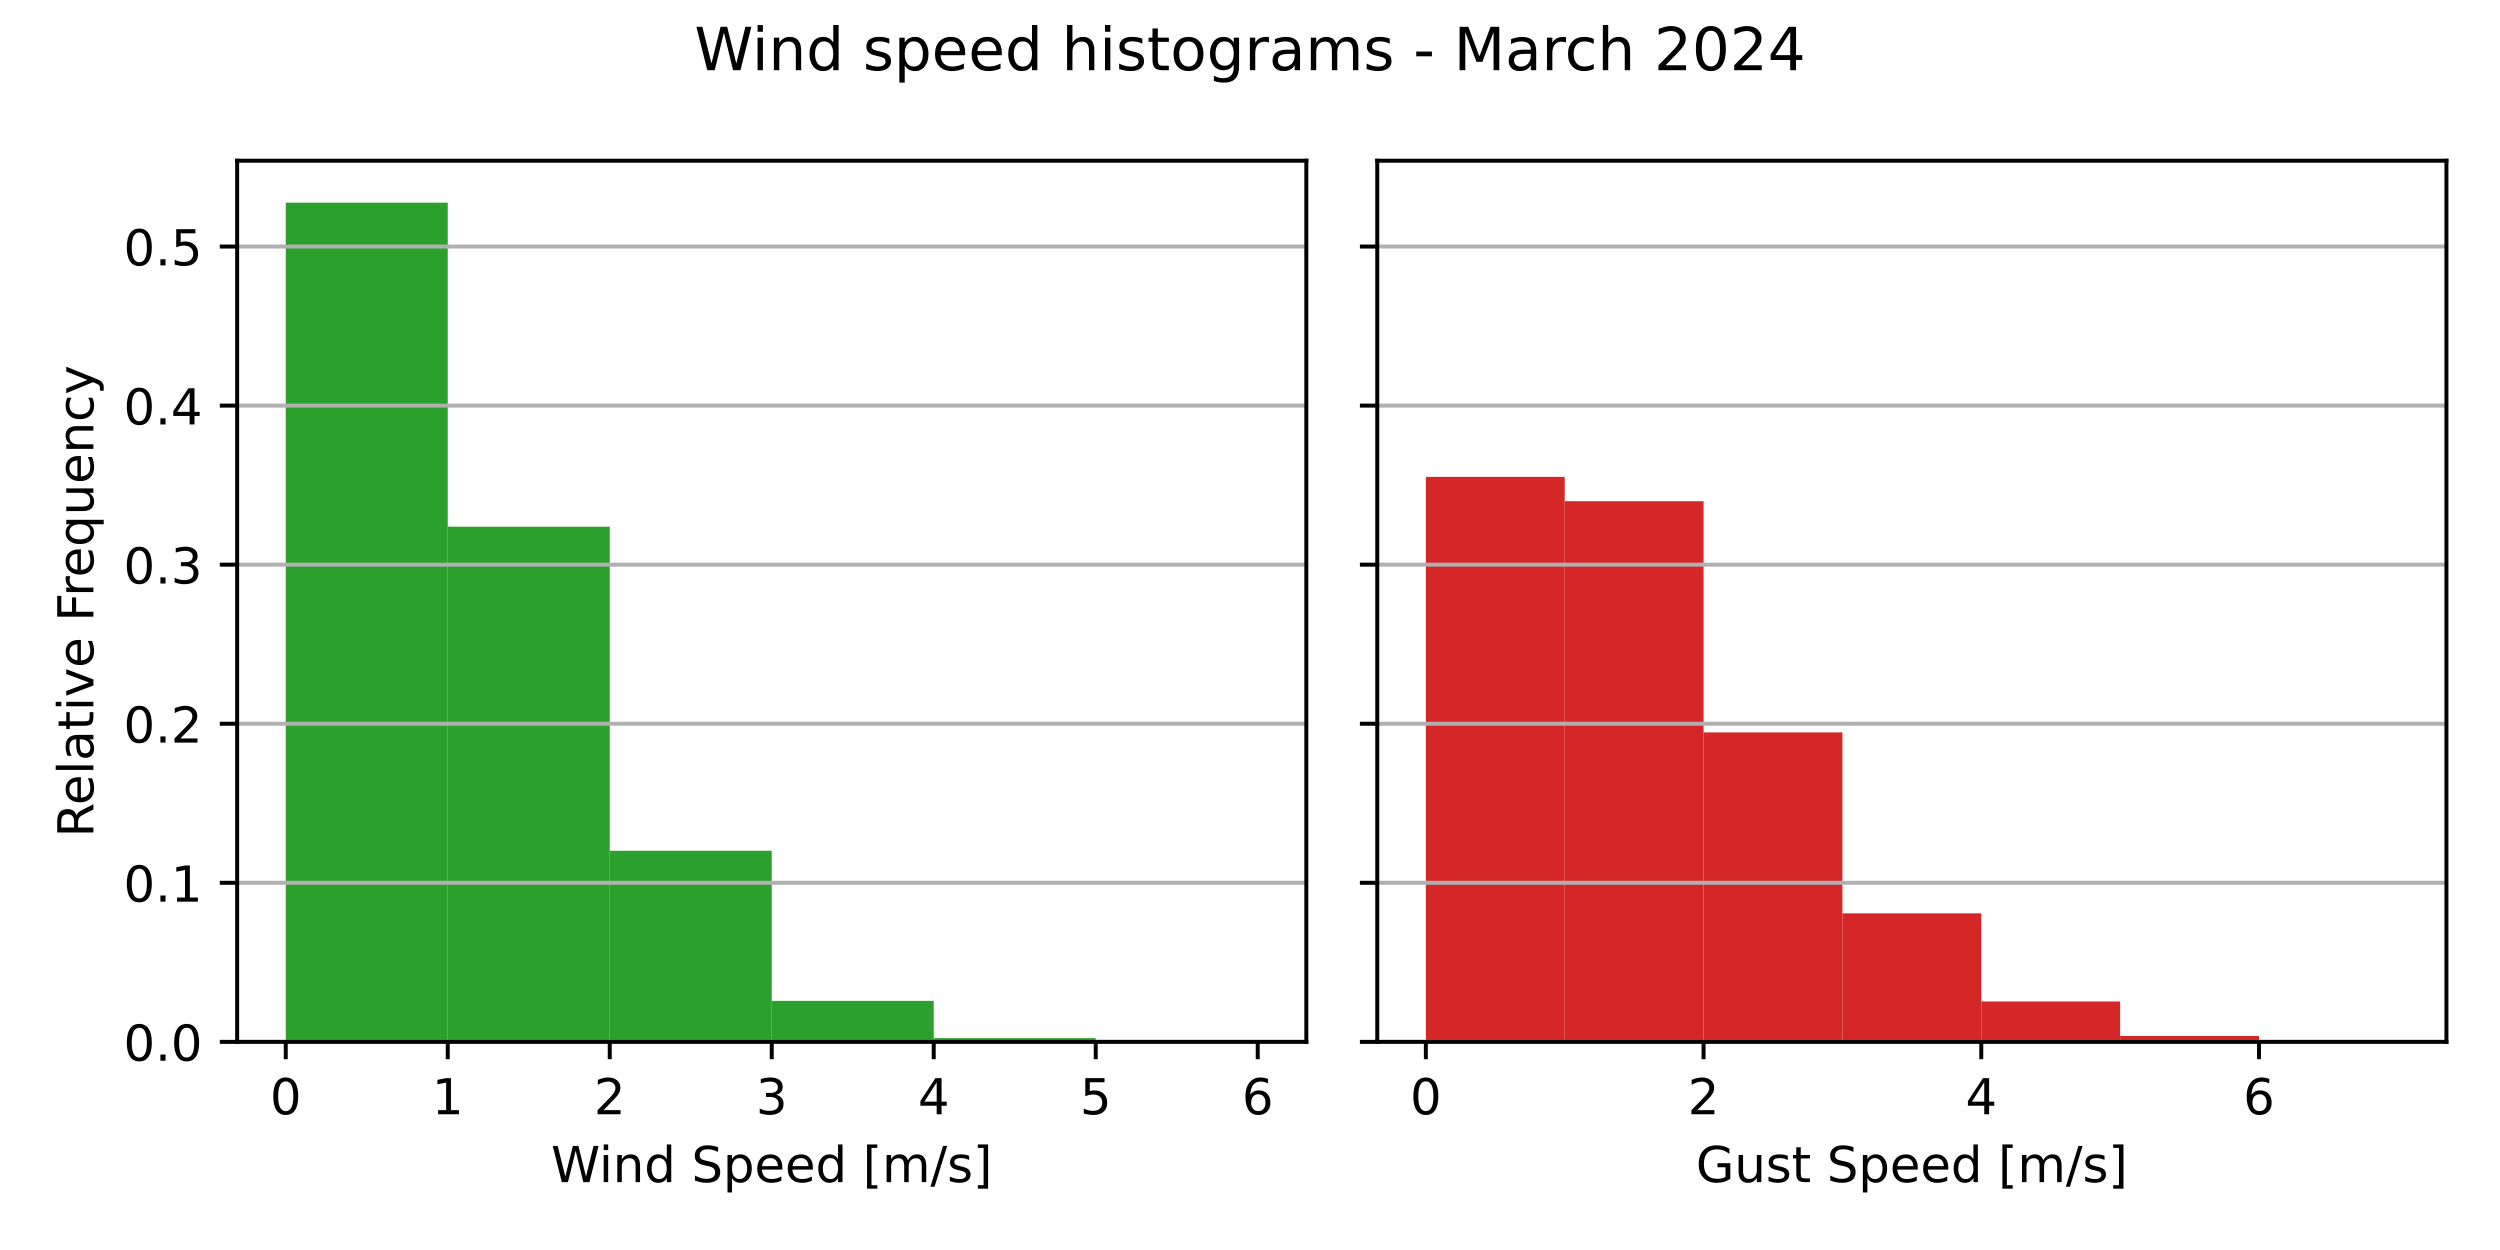
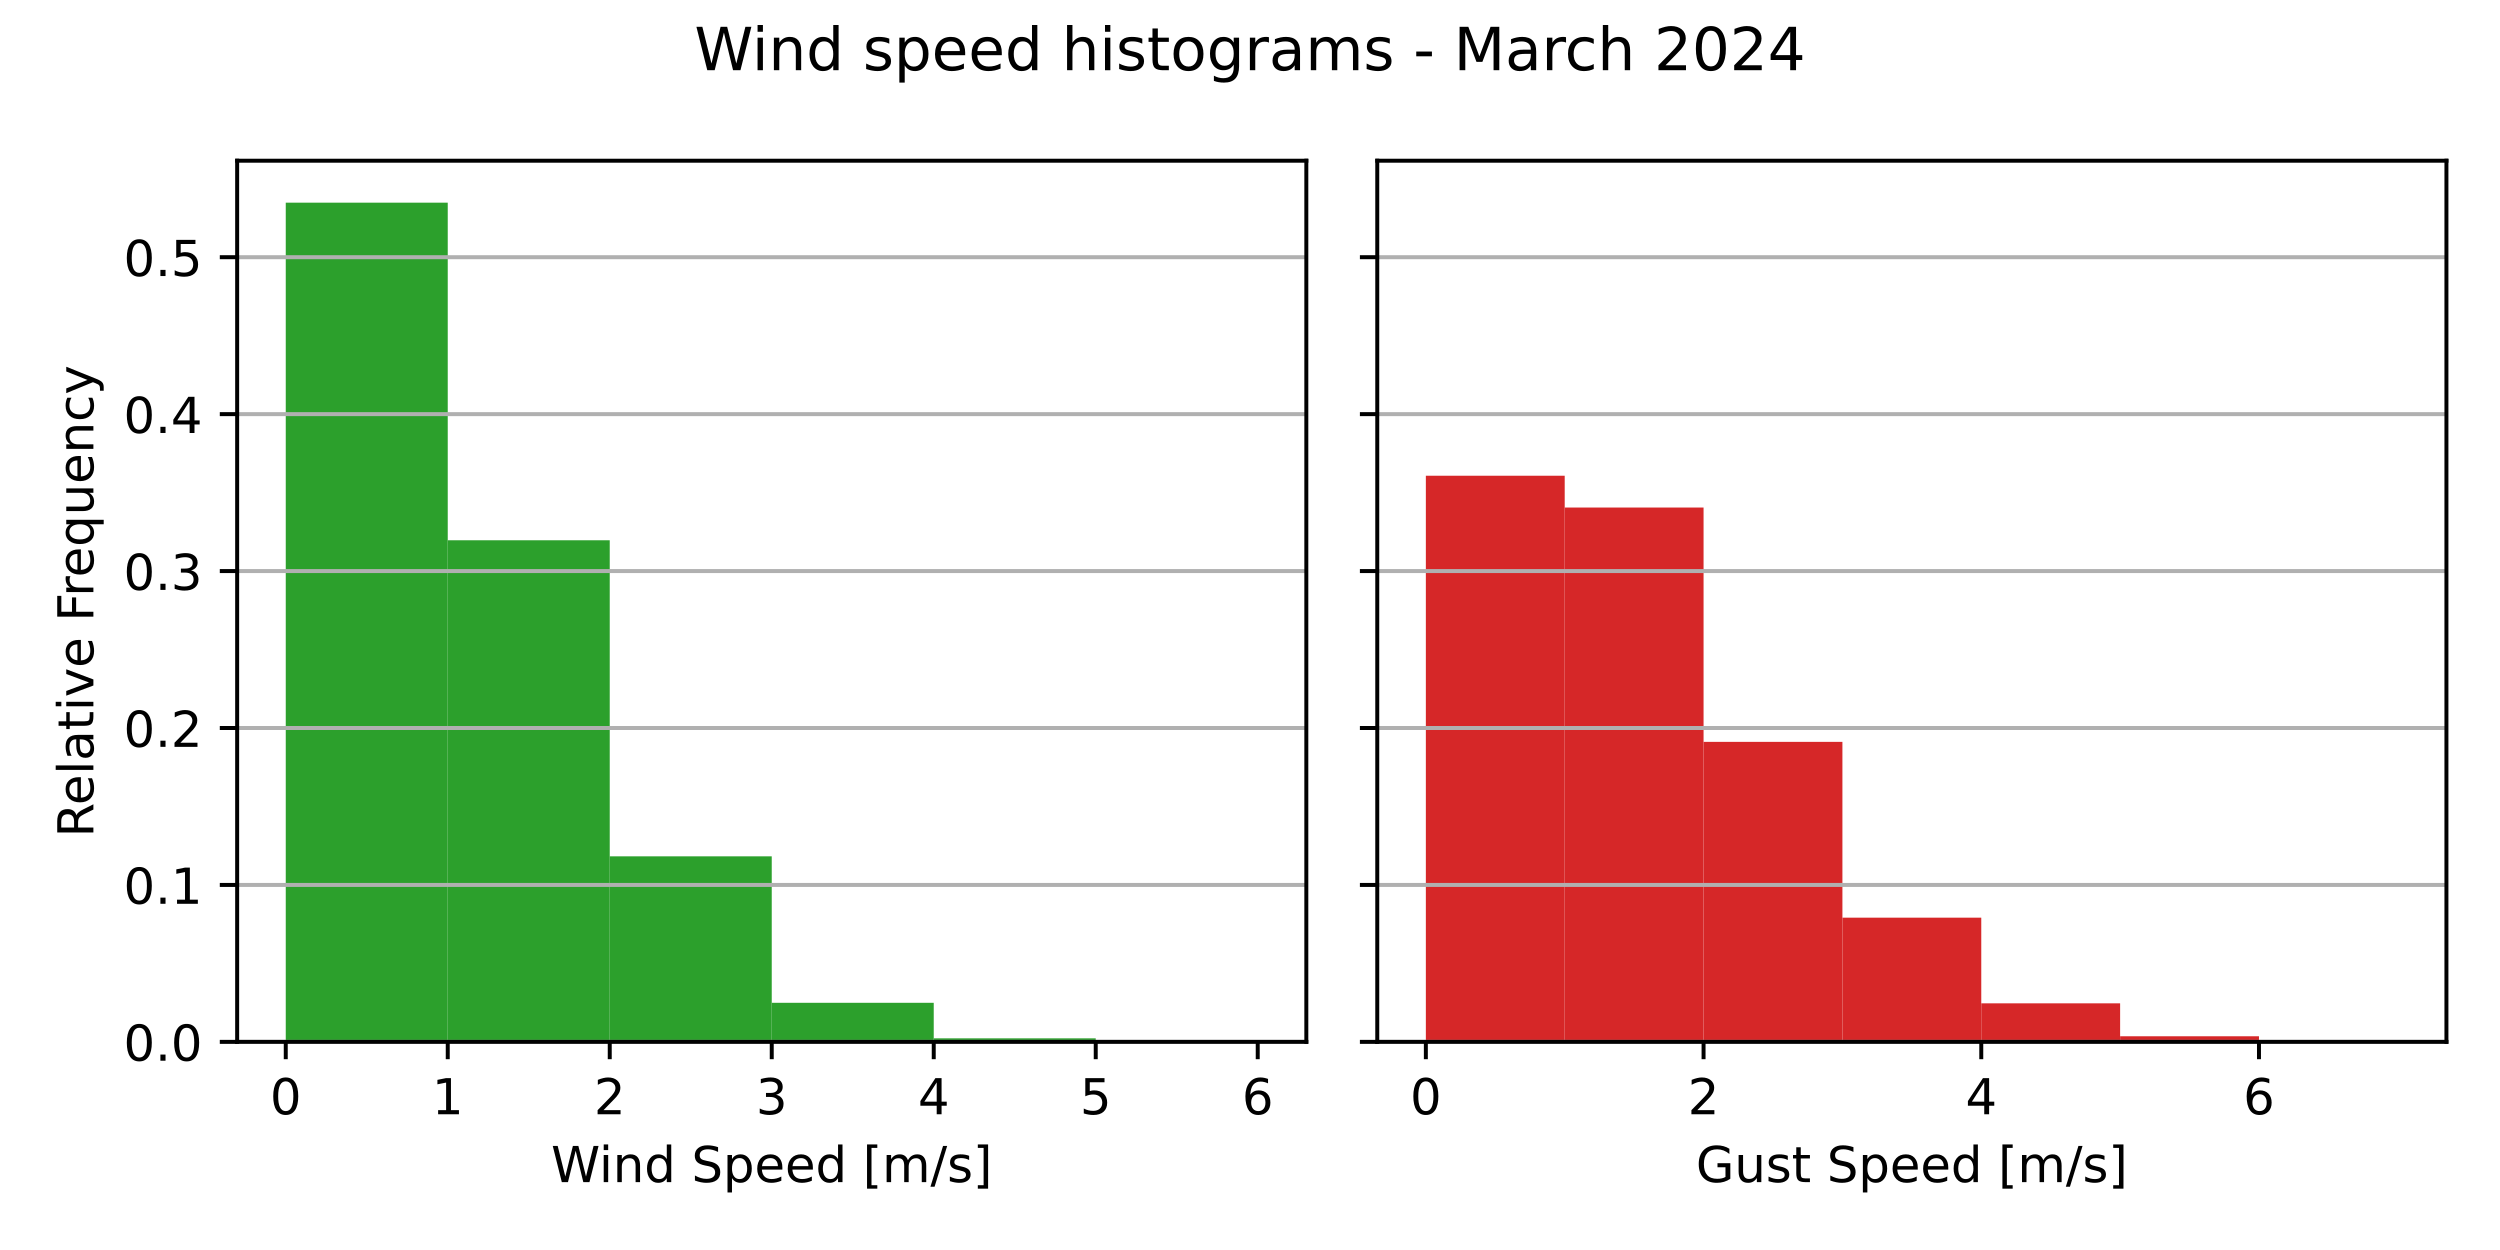
<svg xmlns="http://www.w3.org/2000/svg" xmlns:xlink="http://www.w3.org/1999/xlink" width="504pt" height="252pt" viewBox="0 0 504 252" version="1.1">
  <defs>
    <style type="text/css">*{stroke-linejoin: round; stroke-linecap: butt}</style>
  </defs>
  <g id="figure_1">
    <g id="patch_1">
      <path d="M 0 252  L 504 252  L 504 0  L 0 0  z " style="fill: #ffffff" />
    </g>
    <g id="axes_1">
      <g id="patch_2">
        <path d="M 47.81 210.04  L 263.355 210.04  L 263.355 32.4  L 47.81 32.4  z " style="fill: #ffffff" />
      </g>
      <g id="patch_3">
-         <path d="M 57.608 210.04  L 90.266 210.04  L 90.266 40.859  L 57.608 40.859  z " clip-path="url(#pab91938193)" style="fill: #2ca02c" />
+         <path d="M 57.608 210.04  L 90.266 210.04  L 90.266 40.859  L 57.608 40.859  z " clip-path="url(#pa04be6f459)" style="fill: #2ca02c" />
      </g>
      <g id="patch_4">
-         <path d="M 90.266 210.04  L 122.924 210.04  L 122.924 106.181  L 90.266 106.181  z " clip-path="url(#pab91938193)" style="fill: #2ca02c" />
+         <path d="M 90.266 210.04  L 122.924 210.04  L 122.924 108.916  L 90.266 108.916  z " clip-path="url(#pa04be6f459)" style="fill: #2ca02c" />
      </g>
      <g id="patch_5">
-         <path d="M 122.924 210.04  L 155.583 210.04  L 155.583 171.503  L 122.924 171.503  z " clip-path="url(#pab91938193)" style="fill: #2ca02c" />
+         <path d="M 122.924 210.04  L 155.583 210.04  L 155.583 172.637  L 122.924 172.637  z " clip-path="url(#pa04be6f459)" style="fill: #2ca02c" />
      </g>
      <g id="patch_6">
-         <path d="M 155.583 210.04  L 188.241 210.04  L 188.241 201.771  L 155.583 201.771  z " clip-path="url(#pab91938193)" style="fill: #2ca02c" />
+         <path d="M 155.583 210.04  L 188.241 210.04  L 188.241 202.16  L 155.583 202.16  z " clip-path="url(#pa04be6f459)" style="fill: #2ca02c" />
      </g>
      <g id="patch_7">
-         <path d="M 188.241 210.04  L 220.899 210.04  L 220.899 209.288  L 188.241 209.288  z " clip-path="url(#pab91938193)" style="fill: #2ca02c" />
+         <path d="M 188.241 210.04  L 220.899 210.04  L 220.899 209.324  L 188.241 209.324  z " clip-path="url(#pa04be6f459)" style="fill: #2ca02c" />
      </g>
      <g id="patch_8">
-         <path d="M 220.899 210.04  L 253.558 210.04  L 253.558 209.961  L 220.899 209.961  z " clip-path="url(#pab91938193)" style="fill: #2ca02c" />
+         <path d="M 220.899 210.04  L 253.558 210.04  L 253.558 209.965  L 220.899 209.965  z " clip-path="url(#pa04be6f459)" style="fill: #2ca02c" />
      </g>
      <g id="matplotlib.axis_1">
        <g id="xtick_1">
          <g id="line2d_1">
            <defs>
-               <path id="m0992793d4c" d="M 0 0  L 0 3.5  " style="stroke: #000000; stroke-width: 0.8" />
+               <path id="m9e1089ba56" d="M 0 0  L 0 3.5  " style="stroke: #000000; stroke-width: 0.8" />
            </defs>
            <g>
-               <use xlink:href="#m0992793d4c" x="57.608" y="210.04" style="stroke: #000000; stroke-width: 0.8" />
+               <use xlink:href="#m9e1089ba56" x="57.608" y="210.04" style="stroke: #000000; stroke-width: 0.8" />
            </g>
          </g>
          <g id="text_1">
            <g transform="translate(54.42625 224.6384) scale(0.1 -0.1)">
              <defs>
                <path id="DejaVuSans-30" d="M 2034 4250  Q 1547 4250 1301 3770  Q 1056 3291 1056 2328  Q 1056 1369 1301 889  Q 1547 409 2034 409  Q 2525 409 2770 889  Q 3016 1369 3016 2328  Q 3016 3291 2770 3770  Q 2525 4250 2034 4250  z M 2034 4750  Q 2819 4750 3233 4129  Q 3647 3509 3647 2328  Q 3647 1150 3233 529  Q 2819 -91 2034 -91  Q 1250 -91 836 529  Q 422 1150 422 2328  Q 422 3509 836 4129  Q 1250 4750 2034 4750  z " transform="scale(0.015625)" />
              </defs>
              <use xlink:href="#DejaVuSans-30" />
            </g>
          </g>
        </g>
        <g id="xtick_2">
          <g id="line2d_2">
            <g>
-               <use xlink:href="#m0992793d4c" x="90.266" y="210.04" style="stroke: #000000; stroke-width: 0.8" />
+               <use xlink:href="#m9e1089ba56" x="90.266" y="210.04" style="stroke: #000000; stroke-width: 0.8" />
            </g>
          </g>
          <g id="text_2">
            <g transform="translate(87.08458 224.6384) scale(0.1 -0.1)">
              <defs>
                <path id="DejaVuSans-31" d="M 794 531  L 1825 531  L 1825 4091  L 703 3866  L 703 4441  L 1819 4666  L 2450 4666  L 2450 531  L 3481 531  L 3481 0  L 794 0  L 794 531  z " transform="scale(0.015625)" />
              </defs>
              <use xlink:href="#DejaVuSans-31" />
            </g>
          </g>
        </g>
        <g id="xtick_3">
          <g id="line2d_3">
            <g>
-               <use xlink:href="#m0992793d4c" x="122.924" y="210.04" style="stroke: #000000; stroke-width: 0.8" />
+               <use xlink:href="#m9e1089ba56" x="122.924" y="210.04" style="stroke: #000000; stroke-width: 0.8" />
            </g>
          </g>
          <g id="text_3">
            <g transform="translate(119.7429 224.6384) scale(0.1 -0.1)">
              <defs>
                <path id="DejaVuSans-32" d="M 1228 531  L 3431 531  L 3431 0  L 469 0  L 469 531  Q 828 903 1448 1529  Q 2069 2156 2228 2338  Q 2531 2678 2651 2914  Q 2772 3150 2772 3378  Q 2772 3750 2511 3984  Q 2250 4219 1831 4219  Q 1534 4219 1204 4116  Q 875 4013 500 3803  L 500 4441  Q 881 4594 1212 4672  Q 1544 4750 1819 4750  Q 2544 4750 2975 4387  Q 3406 4025 3406 3419  Q 3406 3131 3298 2873  Q 3191 2616 2906 2266  Q 2828 2175 2409 1742  Q 1991 1309 1228 531  z " transform="scale(0.015625)" />
              </defs>
              <use xlink:href="#DejaVuSans-32" />
            </g>
          </g>
        </g>
        <g id="xtick_4">
          <g id="line2d_4">
            <g>
-               <use xlink:href="#m0992793d4c" x="155.583" y="210.04" style="stroke: #000000; stroke-width: 0.8" />
+               <use xlink:href="#m9e1089ba56" x="155.583" y="210.04" style="stroke: #000000; stroke-width: 0.8" />
            </g>
          </g>
          <g id="text_4">
            <g transform="translate(152.4013 224.6384) scale(0.1 -0.1)">
              <defs>
                <path id="DejaVuSans-33" d="M 2597 2516  Q 3050 2419 3304 2112  Q 3559 1806 3559 1356  Q 3559 666 3084 287  Q 2609 -91 1734 -91  Q 1441 -91 1130 -33  Q 819 25 488 141  L 488 750  Q 750 597 1062 519  Q 1375 441 1716 441  Q 2309 441 2620 675  Q 2931 909 2931 1356  Q 2931 1769 2642 2001  Q 2353 2234 1838 2234  L 1294 2234  L 1294 2753  L 1863 2753  Q 2328 2753 2575 2939  Q 2822 3125 2822 3475  Q 2822 3834 2567 4026  Q 2313 4219 1838 4219  Q 1578 4219 1281 4162  Q 984 4106 628 3988  L 628 4550  Q 988 4650 1302 4700  Q 1616 4750 1894 4750  Q 2613 4750 3031 4423  Q 3450 4097 3450 3541  Q 3450 3153 3228 2886  Q 3006 2619 2597 2516  z " transform="scale(0.015625)" />
              </defs>
              <use xlink:href="#DejaVuSans-33" />
            </g>
          </g>
        </g>
        <g id="xtick_5">
          <g id="line2d_5">
            <g>
-               <use xlink:href="#m0992793d4c" x="188.241" y="210.04" style="stroke: #000000; stroke-width: 0.8" />
+               <use xlink:href="#m9e1089ba56" x="188.241" y="210.04" style="stroke: #000000; stroke-width: 0.8" />
            </g>
          </g>
          <g id="text_5">
            <g transform="translate(185.0596 224.6384) scale(0.1 -0.1)">
              <defs>
                <path id="DejaVuSans-34" d="M 2419 4116  L 825 1625  L 2419 1625  L 2419 4116  z M 2253 4666  L 3047 4666  L 3047 1625  L 3713 1625  L 3713 1100  L 3047 1100  L 3047 0  L 2419 0  L 2419 1100  L 313 1100  L 313 1709  L 2253 4666  z " transform="scale(0.015625)" />
              </defs>
              <use xlink:href="#DejaVuSans-34" />
            </g>
          </g>
        </g>
        <g id="xtick_6">
          <g id="line2d_6">
            <g>
-               <use xlink:href="#m0992793d4c" x="220.899" y="210.04" style="stroke: #000000; stroke-width: 0.8" />
+               <use xlink:href="#m9e1089ba56" x="220.899" y="210.04" style="stroke: #000000; stroke-width: 0.8" />
            </g>
          </g>
          <g id="text_6">
            <g transform="translate(217.7179 224.6384) scale(0.1 -0.1)">
              <defs>
                <path id="DejaVuSans-35" d="M 691 4666  L 3169 4666  L 3169 4134  L 1269 4134  L 1269 2991  Q 1406 3038 1543 3061  Q 1681 3084 1819 3084  Q 2600 3084 3056 2656  Q 3513 2228 3513 1497  Q 3513 744 3044 326  Q 2575 -91 1722 -91  Q 1428 -91 1123 -41  Q 819 9 494 109  L 494 744  Q 775 591 1075 516  Q 1375 441 1709 441  Q 2250 441 2565 725  Q 2881 1009 2881 1497  Q 2881 1984 2565 2268  Q 2250 2553 1709 2553  Q 1456 2553 1204 2497  Q 953 2441 691 2322  L 691 4666  z " transform="scale(0.015625)" />
              </defs>
              <use xlink:href="#DejaVuSans-35" />
            </g>
          </g>
        </g>
        <g id="xtick_7">
          <g id="line2d_7">
            <g>
-               <use xlink:href="#m0992793d4c" x="253.558" y="210.04" style="stroke: #000000; stroke-width: 0.8" />
+               <use xlink:href="#m9e1089ba56" x="253.558" y="210.04" style="stroke: #000000; stroke-width: 0.8" />
            </g>
          </g>
          <g id="text_7">
            <g transform="translate(250.3762 224.6384) scale(0.1 -0.1)">
              <defs>
                <path id="DejaVuSans-36" d="M 2113 2584  Q 1688 2584 1439 2293  Q 1191 2003 1191 1497  Q 1191 994 1439 701  Q 1688 409 2113 409  Q 2538 409 2786 701  Q 3034 994 3034 1497  Q 3034 2003 2786 2293  Q 2538 2584 2113 2584  z M 3366 4563  L 3366 3988  Q 3128 4100 2886 4159  Q 2644 4219 2406 4219  Q 1781 4219 1451 3797  Q 1122 3375 1075 2522  Q 1259 2794 1537 2939  Q 1816 3084 2150 3084  Q 2853 3084 3261 2657  Q 3669 2231 3669 1497  Q 3669 778 3244 343  Q 2819 -91 2113 -91  Q 1303 -91 875 529  Q 447 1150 447 2328  Q 447 3434 972 4092  Q 1497 4750 2381 4750  Q 2619 4750 2861 4703  Q 3103 4656 3366 4563  z " transform="scale(0.015625)" />
              </defs>
              <use xlink:href="#DejaVuSans-36" />
            </g>
          </g>
        </g>
        <g id="text_8">
          <g transform="translate(111.1044 238.3166) scale(0.1 -0.1)">
            <defs>
              <path id="DejaVuSans-57" d="M 213 4666  L 850 4666  L 1831 722  L 2809 4666  L 3519 4666  L 4500 722  L 5478 4666  L 6119 4666  L 4947 0  L 4153 0  L 3169 4050  L 2175 0  L 1381 0  L 213 4666  z " transform="scale(0.015625)" />
              <path id="DejaVuSans-69" d="M 603 3500  L 1178 3500  L 1178 0  L 603 0  L 603 3500  z M 603 4863  L 1178 4863  L 1178 4134  L 603 4134  L 603 4863  z " transform="scale(0.015625)" />
              <path id="DejaVuSans-6e" d="M 3513 2113  L 3513 0  L 2938 0  L 2938 2094  Q 2938 2591 2744 2837  Q 2550 3084 2163 3084  Q 1697 3084 1428 2787  Q 1159 2491 1159 1978  L 1159 0  L 581 0  L 581 3500  L 1159 3500  L 1159 2956  Q 1366 3272 1645 3428  Q 1925 3584 2291 3584  Q 2894 3584 3203 3211  Q 3513 2838 3513 2113  z " transform="scale(0.015625)" />
              <path id="DejaVuSans-64" d="M 2906 2969  L 2906 4863  L 3481 4863  L 3481 0  L 2906 0  L 2906 525  Q 2725 213 2448 61  Q 2172 -91 1784 -91  Q 1150 -91 751 415  Q 353 922 353 1747  Q 353 2572 751 3078  Q 1150 3584 1784 3584  Q 2172 3584 2448 3432  Q 2725 3281 2906 2969  z M 947 1747  Q 947 1113 1208 752  Q 1469 391 1925 391  Q 2381 391 2643 752  Q 2906 1113 2906 1747  Q 2906 2381 2643 2742  Q 2381 3103 1925 3103  Q 1469 3103 1208 2742  Q 947 2381 947 1747  z " transform="scale(0.015625)" />
              <path id="DejaVuSans-20" transform="scale(0.015625)" />
              <path id="DejaVuSans-53" d="M 3425 4513  L 3425 3897  Q 3066 4069 2747 4153  Q 2428 4238 2131 4238  Q 1616 4238 1336 4038  Q 1056 3838 1056 3469  Q 1056 3159 1242 3001  Q 1428 2844 1947 2747  L 2328 2669  Q 3034 2534 3370 2195  Q 3706 1856 3706 1288  Q 3706 609 3251 259  Q 2797 -91 1919 -91  Q 1588 -91 1214 -16  Q 841 59 441 206  L 441 856  Q 825 641 1194 531  Q 1563 422 1919 422  Q 2459 422 2753 634  Q 3047 847 3047 1241  Q 3047 1584 2836 1778  Q 2625 1972 2144 2069  L 1759 2144  Q 1053 2284 737 2584  Q 422 2884 422 3419  Q 422 4038 858 4394  Q 1294 4750 2059 4750  Q 2388 4750 2728 4690  Q 3069 4631 3425 4513  z " transform="scale(0.015625)" />
              <path id="DejaVuSans-70" d="M 1159 525  L 1159 -1331  L 581 -1331  L 581 3500  L 1159 3500  L 1159 2969  Q 1341 3281 1617 3432  Q 1894 3584 2278 3584  Q 2916 3584 3314 3078  Q 3713 2572 3713 1747  Q 3713 922 3314 415  Q 2916 -91 2278 -91  Q 1894 -91 1617 61  Q 1341 213 1159 525  z M 3116 1747  Q 3116 2381 2855 2742  Q 2594 3103 2138 3103  Q 1681 3103 1420 2742  Q 1159 2381 1159 1747  Q 1159 1113 1420 752  Q 1681 391 2138 391  Q 2594 391 2855 752  Q 3116 1113 3116 1747  z " transform="scale(0.015625)" />
              <path id="DejaVuSans-65" d="M 3597 1894  L 3597 1613  L 953 1613  Q 991 1019 1311 708  Q 1631 397 2203 397  Q 2534 397 2845 478  Q 3156 559 3463 722  L 3463 178  Q 3153 47 2828 -22  Q 2503 -91 2169 -91  Q 1331 -91 842 396  Q 353 884 353 1716  Q 353 2575 817 3079  Q 1281 3584 2069 3584  Q 2775 3584 3186 3129  Q 3597 2675 3597 1894  z M 3022 2063  Q 3016 2534 2758 2815  Q 2500 3097 2075 3097  Q 1594 3097 1305 2825  Q 1016 2553 972 2059  L 3022 2063  z " transform="scale(0.015625)" />
              <path id="DejaVuSans-5b" d="M 550 4863  L 1875 4863  L 1875 4416  L 1125 4416  L 1125 -397  L 1875 -397  L 1875 -844  L 550 -844  L 550 4863  z " transform="scale(0.015625)" />
              <path id="DejaVuSans-6d" d="M 3328 2828  Q 3544 3216 3844 3400  Q 4144 3584 4550 3584  Q 5097 3584 5394 3201  Q 5691 2819 5691 2113  L 5691 0  L 5113 0  L 5113 2094  Q 5113 2597 4934 2840  Q 4756 3084 4391 3084  Q 3944 3084 3684 2787  Q 3425 2491 3425 1978  L 3425 0  L 2847 0  L 2847 2094  Q 2847 2600 2669 2842  Q 2491 3084 2119 3084  Q 1678 3084 1418 2786  Q 1159 2488 1159 1978  L 1159 0  L 581 0  L 581 3500  L 1159 3500  L 1159 2956  Q 1356 3278 1631 3431  Q 1906 3584 2284 3584  Q 2666 3584 2933 3390  Q 3200 3197 3328 2828  z " transform="scale(0.015625)" />
              <path id="DejaVuSans-2f" d="M 1625 4666  L 2156 4666  L 531 -594  L 0 -594  L 1625 4666  z " transform="scale(0.015625)" />
              <path id="DejaVuSans-73" d="M 2834 3397  L 2834 2853  Q 2591 2978 2328 3040  Q 2066 3103 1784 3103  Q 1356 3103 1142 2972  Q 928 2841 928 2578  Q 928 2378 1081 2264  Q 1234 2150 1697 2047  L 1894 2003  Q 2506 1872 2764 1633  Q 3022 1394 3022 966  Q 3022 478 2636 193  Q 2250 -91 1575 -91  Q 1294 -91 989 -36  Q 684 19 347 128  L 347 722  Q 666 556 975 473  Q 1284 391 1588 391  Q 1994 391 2212 530  Q 2431 669 2431 922  Q 2431 1156 2273 1281  Q 2116 1406 1581 1522  L 1381 1569  Q 847 1681 609 1914  Q 372 2147 372 2553  Q 372 3047 722 3315  Q 1072 3584 1716 3584  Q 2034 3584 2315 3537  Q 2597 3491 2834 3397  z " transform="scale(0.015625)" />
              <path id="DejaVuSans-5d" d="M 1947 4863  L 1947 -844  L 622 -844  L 622 -397  L 1369 -397  L 1369 4416  L 622 4416  L 622 4863  L 1947 4863  z " transform="scale(0.015625)" />
            </defs>
            <use xlink:href="#DejaVuSans-57" />
            <use xlink:href="#DejaVuSans-69" x="96.627" />
            <use xlink:href="#DejaVuSans-6e" x="124.41" />
            <use xlink:href="#DejaVuSans-64" x="187.789" />
            <use xlink:href="#DejaVuSans-20" x="251.266" />
            <use xlink:href="#DejaVuSans-53" x="283.053" />
            <use xlink:href="#DejaVuSans-70" x="346.529" />
            <use xlink:href="#DejaVuSans-65" x="410.006" />
            <use xlink:href="#DejaVuSans-65" x="471.529" />
            <use xlink:href="#DejaVuSans-64" x="533.053" />
            <use xlink:href="#DejaVuSans-20" x="596.529" />
            <use xlink:href="#DejaVuSans-5b" x="628.316" />
            <use xlink:href="#DejaVuSans-6d" x="667.33" />
            <use xlink:href="#DejaVuSans-2f" x="764.742" />
            <use xlink:href="#DejaVuSans-73" x="798.434" />
            <use xlink:href="#DejaVuSans-5d" x="850.533" />
          </g>
        </g>
      </g>
      <g id="matplotlib.axis_2">
        <g id="ytick_1">
          <g id="line2d_8">
-             <path d="M 47.81 210.04  L 263.355 210.04  " clip-path="url(#pab91938193)" style="fill: none; stroke: #b0b0b0; stroke-width: 0.8; stroke-linecap: square" />
+             <path d="M 47.81 210.04  L 263.355 210.04  " clip-path="url(#pa04be6f459)" style="fill: none; stroke: #b0b0b0; stroke-width: 0.8; stroke-linecap: square" />
          </g>
          <g id="line2d_9">
            <defs>
-               <path id="m57d981a108" d="M 0 0  L -3.5 0  " style="stroke: #000000; stroke-width: 0.8" />
+               <path id="mf6a3a96f60" d="M 0 0  L -3.5 0  " style="stroke: #000000; stroke-width: 0.8" />
            </defs>
            <g>
-               <use xlink:href="#m57d981a108" x="47.81" y="210.04" style="stroke: #000000; stroke-width: 0.8" />
+               <use xlink:href="#mf6a3a96f60" x="47.81" y="210.04" style="stroke: #000000; stroke-width: 0.8" />
            </g>
          </g>
          <g id="text_9">
            <g transform="translate(24.90687 213.8392) scale(0.1 -0.1)">
              <defs>
                <path id="DejaVuSans-2e" d="M 684 794  L 1344 794  L 1344 0  L 684 0  L 684 794  z " transform="scale(0.015625)" />
              </defs>
              <use xlink:href="#DejaVuSans-30" />
              <use xlink:href="#DejaVuSans-2e" x="63.623" />
              <use xlink:href="#DejaVuSans-30" x="95.41" />
            </g>
          </g>
        </g>
        <g id="ytick_2">
          <g id="line2d_10">
-             <path d="M 47.81 177.972  L 263.355 177.972  " clip-path="url(#pab91938193)" style="fill: none; stroke: #b0b0b0; stroke-width: 0.8; stroke-linecap: square" />
+             <path d="M 47.81 178.402  L 263.355 178.402  " clip-path="url(#pa04be6f459)" style="fill: none; stroke: #b0b0b0; stroke-width: 0.8; stroke-linecap: square" />
          </g>
          <g id="line2d_11">
            <g>
-               <use xlink:href="#m57d981a108" x="47.81" y="177.972" style="stroke: #000000; stroke-width: 0.8" />
+               <use xlink:href="#mf6a3a96f60" x="47.81" y="178.402" style="stroke: #000000; stroke-width: 0.8" />
            </g>
          </g>
          <g id="text_10">
-             <g transform="translate(24.90687 181.7716) scale(0.1 -0.1)">
+             <g transform="translate(24.90687 182.2012) scale(0.1 -0.1)">
              <use xlink:href="#DejaVuSans-30" />
              <use xlink:href="#DejaVuSans-2e" x="63.623" />
              <use xlink:href="#DejaVuSans-31" x="95.41" />
            </g>
          </g>
        </g>
        <g id="ytick_3">
          <g id="line2d_12">
-             <path d="M 47.81 145.905  L 263.355 145.905  " clip-path="url(#pab91938193)" style="fill: none; stroke: #b0b0b0; stroke-width: 0.8; stroke-linecap: square" />
+             <path d="M 47.81 146.764  L 263.355 146.764  " clip-path="url(#pa04be6f459)" style="fill: none; stroke: #b0b0b0; stroke-width: 0.8; stroke-linecap: square" />
          </g>
          <g id="line2d_13">
            <g>
-               <use xlink:href="#m57d981a108" x="47.81" y="145.905" style="stroke: #000000; stroke-width: 0.8" />
+               <use xlink:href="#mf6a3a96f60" x="47.81" y="146.764" style="stroke: #000000; stroke-width: 0.8" />
            </g>
          </g>
          <g id="text_11">
-             <g transform="translate(24.90687 149.704) scale(0.1 -0.1)">
+             <g transform="translate(24.90687 150.5632) scale(0.1 -0.1)">
              <use xlink:href="#DejaVuSans-30" />
              <use xlink:href="#DejaVuSans-2e" x="63.623" />
              <use xlink:href="#DejaVuSans-32" x="95.41" />
            </g>
          </g>
        </g>
        <g id="ytick_4">
          <g id="line2d_14">
-             <path d="M 47.81 113.837  L 263.355 113.837  " clip-path="url(#pab91938193)" style="fill: none; stroke: #b0b0b0; stroke-width: 0.8; stroke-linecap: square" />
+             <path d="M 47.81 115.126  L 263.355 115.126  " clip-path="url(#pa04be6f459)" style="fill: none; stroke: #b0b0b0; stroke-width: 0.8; stroke-linecap: square" />
          </g>
          <g id="line2d_15">
            <g>
-               <use xlink:href="#m57d981a108" x="47.81" y="113.837" style="stroke: #000000; stroke-width: 0.8" />
+               <use xlink:href="#mf6a3a96f60" x="47.81" y="115.126" style="stroke: #000000; stroke-width: 0.8" />
            </g>
          </g>
          <g id="text_12">
-             <g transform="translate(24.90687 117.6363) scale(0.1 -0.1)">
+             <g transform="translate(24.90687 118.9252) scale(0.1 -0.1)">
              <use xlink:href="#DejaVuSans-30" />
              <use xlink:href="#DejaVuSans-2e" x="63.623" />
              <use xlink:href="#DejaVuSans-33" x="95.41" />
            </g>
          </g>
        </g>
        <g id="ytick_5">
          <g id="line2d_16">
-             <path d="M 47.81 81.77  L 263.355 81.77  " clip-path="url(#pab91938193)" style="fill: none; stroke: #b0b0b0; stroke-width: 0.8; stroke-linecap: square" />
+             <path d="M 47.81 83.488  L 263.355 83.488  " clip-path="url(#pa04be6f459)" style="fill: none; stroke: #b0b0b0; stroke-width: 0.8; stroke-linecap: square" />
          </g>
          <g id="line2d_17">
            <g>
-               <use xlink:href="#m57d981a108" x="47.81" y="81.77" style="stroke: #000000; stroke-width: 0.8" />
+               <use xlink:href="#mf6a3a96f60" x="47.81" y="83.488" style="stroke: #000000; stroke-width: 0.8" />
            </g>
          </g>
          <g id="text_13">
-             <g transform="translate(24.90687 85.56872) scale(0.1 -0.1)">
+             <g transform="translate(24.90687 87.28719) scale(0.1 -0.1)">
              <use xlink:href="#DejaVuSans-30" />
              <use xlink:href="#DejaVuSans-2e" x="63.623" />
              <use xlink:href="#DejaVuSans-34" x="95.41" />
            </g>
          </g>
        </g>
        <g id="ytick_6">
          <g id="line2d_18">
-             <path d="M 47.81 49.702  L 263.355 49.702  " clip-path="url(#pab91938193)" style="fill: none; stroke: #b0b0b0; stroke-width: 0.8; stroke-linecap: square" />
+             <path d="M 47.81 51.85  L 263.355 51.85  " clip-path="url(#pa04be6f459)" style="fill: none; stroke: #b0b0b0; stroke-width: 0.8; stroke-linecap: square" />
          </g>
          <g id="line2d_19">
            <g>
-               <use xlink:href="#m57d981a108" x="47.81" y="49.702" style="stroke: #000000; stroke-width: 0.8" />
+               <use xlink:href="#mf6a3a96f60" x="47.81" y="51.85" style="stroke: #000000; stroke-width: 0.8" />
            </g>
          </g>
          <g id="text_14">
-             <g transform="translate(24.90687 53.5011) scale(0.1 -0.1)">
+             <g transform="translate(24.90687 55.64918) scale(0.1 -0.1)">
              <use xlink:href="#DejaVuSans-30" />
              <use xlink:href="#DejaVuSans-2e" x="63.623" />
              <use xlink:href="#DejaVuSans-35" x="95.41" />
            </g>
          </g>
        </g>
        <g id="text_15">
          <g transform="translate(18.82719 168.8028) rotate(-90) scale(0.1 -0.1)">
            <defs>
              <path id="DejaVuSans-52" d="M 2841 2188  Q 3044 2119 3236 1894  Q 3428 1669 3622 1275  L 4263 0  L 3584 0  L 2988 1197  Q 2756 1666 2539 1819  Q 2322 1972 1947 1972  L 1259 1972  L 1259 0  L 628 0  L 628 4666  L 2053 4666  Q 2853 4666 3247 4331  Q 3641 3997 3641 3322  Q 3641 2881 3436 2590  Q 3231 2300 2841 2188  z M 1259 4147  L 1259 2491  L 2053 2491  Q 2509 2491 2742 2702  Q 2975 2913 2975 3322  Q 2975 3731 2742 3939  Q 2509 4147 2053 4147  L 1259 4147  z " transform="scale(0.015625)" />
              <path id="DejaVuSans-6c" d="M 603 4863  L 1178 4863  L 1178 0  L 603 0  L 603 4863  z " transform="scale(0.015625)" />
              <path id="DejaVuSans-61" d="M 2194 1759  Q 1497 1759 1228 1600  Q 959 1441 959 1056  Q 959 750 1161 570  Q 1363 391 1709 391  Q 2188 391 2477 730  Q 2766 1069 2766 1631  L 2766 1759  L 2194 1759  z M 3341 1997  L 3341 0  L 2766 0  L 2766 531  Q 2569 213 2275 61  Q 1981 -91 1556 -91  Q 1019 -91 701 211  Q 384 513 384 1019  Q 384 1609 779 1909  Q 1175 2209 1959 2209  L 2766 2209  L 2766 2266  Q 2766 2663 2505 2880  Q 2244 3097 1772 3097  Q 1472 3097 1187 3025  Q 903 2953 641 2809  L 641 3341  Q 956 3463 1253 3523  Q 1550 3584 1831 3584  Q 2591 3584 2966 3190  Q 3341 2797 3341 1997  z " transform="scale(0.015625)" />
              <path id="DejaVuSans-74" d="M 1172 4494  L 1172 3500  L 2356 3500  L 2356 3053  L 1172 3053  L 1172 1153  Q 1172 725 1289 603  Q 1406 481 1766 481  L 2356 481  L 2356 0  L 1766 0  Q 1100 0 847 248  Q 594 497 594 1153  L 594 3053  L 172 3053  L 172 3500  L 594 3500  L 594 4494  L 1172 4494  z " transform="scale(0.015625)" />
              <path id="DejaVuSans-76" d="M 191 3500  L 800 3500  L 1894 563  L 2988 3500  L 3597 3500  L 2284 0  L 1503 0  L 191 3500  z " transform="scale(0.015625)" />
              <path id="DejaVuSans-46" d="M 628 4666  L 3309 4666  L 3309 4134  L 1259 4134  L 1259 2759  L 3109 2759  L 3109 2228  L 1259 2228  L 1259 0  L 628 0  L 628 4666  z " transform="scale(0.015625)" />
              <path id="DejaVuSans-72" d="M 2631 2963  Q 2534 3019 2420 3045  Q 2306 3072 2169 3072  Q 1681 3072 1420 2755  Q 1159 2438 1159 1844  L 1159 0  L 581 0  L 581 3500  L 1159 3500  L 1159 2956  Q 1341 3275 1631 3429  Q 1922 3584 2338 3584  Q 2397 3584 2469 3576  Q 2541 3569 2628 3553  L 2631 2963  z " transform="scale(0.015625)" />
              <path id="DejaVuSans-71" d="M 947 1747  Q 947 1113 1208 752  Q 1469 391 1925 391  Q 2381 391 2643 752  Q 2906 1113 2906 1747  Q 2906 2381 2643 2742  Q 2381 3103 1925 3103  Q 1469 3103 1208 2742  Q 947 2381 947 1747  z M 2906 525  Q 2725 213 2448 61  Q 2172 -91 1784 -91  Q 1150 -91 751 415  Q 353 922 353 1747  Q 353 2572 751 3078  Q 1150 3584 1784 3584  Q 2172 3584 2448 3432  Q 2725 3281 2906 2969  L 2906 3500  L 3481 3500  L 3481 -1331  L 2906 -1331  L 2906 525  z " transform="scale(0.015625)" />
              <path id="DejaVuSans-75" d="M 544 1381  L 544 3500  L 1119 3500  L 1119 1403  Q 1119 906 1312 657  Q 1506 409 1894 409  Q 2359 409 2629 706  Q 2900 1003 2900 1516  L 2900 3500  L 3475 3500  L 3475 0  L 2900 0  L 2900 538  Q 2691 219 2414 64  Q 2138 -91 1772 -91  Q 1169 -91 856 284  Q 544 659 544 1381  z M 1991 3584  L 1991 3584  z " transform="scale(0.015625)" />
              <path id="DejaVuSans-63" d="M 3122 3366  L 3122 2828  Q 2878 2963 2633 3030  Q 2388 3097 2138 3097  Q 1578 3097 1268 2742  Q 959 2388 959 1747  Q 959 1106 1268 751  Q 1578 397 2138 397  Q 2388 397 2633 464  Q 2878 531 3122 666  L 3122 134  Q 2881 22 2623 -34  Q 2366 -91 2075 -91  Q 1284 -91 818 406  Q 353 903 353 1747  Q 353 2603 823 3093  Q 1294 3584 2113 3584  Q 2378 3584 2631 3529  Q 2884 3475 3122 3366  z " transform="scale(0.015625)" />
              <path id="DejaVuSans-79" d="M 2059 -325  Q 1816 -950 1584 -1140  Q 1353 -1331 966 -1331  L 506 -1331  L 506 -850  L 844 -850  Q 1081 -850 1212 -737  Q 1344 -625 1503 -206  L 1606 56  L 191 3500  L 800 3500  L 1894 763  L 2988 3500  L 3597 3500  L 2059 -325  z " transform="scale(0.015625)" />
            </defs>
            <use xlink:href="#DejaVuSans-52" />
            <use xlink:href="#DejaVuSans-65" x="64.982" />
            <use xlink:href="#DejaVuSans-6c" x="126.506" />
            <use xlink:href="#DejaVuSans-61" x="154.289" />
            <use xlink:href="#DejaVuSans-74" x="215.568" />
            <use xlink:href="#DejaVuSans-69" x="254.777" />
            <use xlink:href="#DejaVuSans-76" x="282.561" />
            <use xlink:href="#DejaVuSans-65" x="341.74" />
            <use xlink:href="#DejaVuSans-20" x="403.264" />
            <use xlink:href="#DejaVuSans-46" x="435.051" />
            <use xlink:href="#DejaVuSans-72" x="485.32" />
            <use xlink:href="#DejaVuSans-65" x="524.184" />
            <use xlink:href="#DejaVuSans-71" x="585.707" />
            <use xlink:href="#DejaVuSans-75" x="649.184" />
            <use xlink:href="#DejaVuSans-65" x="712.562" />
            <use xlink:href="#DejaVuSans-6e" x="774.086" />
            <use xlink:href="#DejaVuSans-63" x="837.465" />
            <use xlink:href="#DejaVuSans-79" x="892.445" />
          </g>
        </g>
      </g>
      <g id="patch_9">
        <path d="M 47.81 210.04  L 47.81 32.4  " style="fill: none; stroke: #000000; stroke-width: 0.8; stroke-linejoin: miter; stroke-linecap: square" />
      </g>
      <g id="patch_10">
        <path d="M 263.355 210.04  L 263.355 32.4  " style="fill: none; stroke: #000000; stroke-width: 0.8; stroke-linejoin: miter; stroke-linecap: square" />
      </g>
      <g id="patch_11">
        <path d="M 47.81 210.04  L 263.355 210.04  " style="fill: none; stroke: #000000; stroke-width: 0.8; stroke-linejoin: miter; stroke-linecap: square" />
      </g>
      <g id="patch_12">
        <path d="M 47.81 32.4  L 263.355 32.4  " style="fill: none; stroke: #000000; stroke-width: 0.8; stroke-linejoin: miter; stroke-linecap: square" />
      </g>
    </g>
    <g id="axes_2">
      <g id="patch_13">
        <path d="M 277.655 210.04  L 493.2 210.04  L 493.2 32.4  L 277.655 32.4  z " style="fill: #ffffff" />
      </g>
      <g id="patch_14">
-         <path d="M 287.452 210.04  L 315.445 210.04  L 315.445 96.132  L 287.452 96.132  z " clip-path="url(#pb80e7ce9f6)" style="fill: #d62728" />
+         <path d="M 287.452 210.04  L 315.445 210.04  L 315.445 95.908  L 287.452 95.908  z " clip-path="url(#pf41984e00c)" style="fill: #d62728" />
      </g>
      <g id="patch_15">
-         <path d="M 315.445 210.04  L 343.438 210.04  L 343.438 101.038  L 315.445 101.038  z " clip-path="url(#pb80e7ce9f6)" style="fill: #d62728" />
+         <path d="M 315.445 210.04  L 343.438 210.04  L 343.438 102.318  L 315.445 102.318  z " clip-path="url(#pf41984e00c)" style="fill: #d62728" />
      </g>
      <g id="patch_16">
-         <path d="M 343.438 210.04  L 371.431 210.04  L 371.431 147.646  L 343.438 147.646  z " clip-path="url(#pb80e7ce9f6)" style="fill: #d62728" />
+         <path d="M 343.438 210.04  L 371.431 210.04  L 371.431 149.562  L 343.438 149.562  z " clip-path="url(#pf41984e00c)" style="fill: #d62728" />
      </g>
      <g id="patch_17">
-         <path d="M 371.431 210.04  L 399.424 210.04  L 399.424 184.125  L 371.431 184.125  z " clip-path="url(#pb80e7ce9f6)" style="fill: #d62728" />
+         <path d="M 371.431 210.04  L 399.424 210.04  L 399.424 185.004  L 371.431 185.004  z " clip-path="url(#pf41984e00c)" style="fill: #d62728" />
      </g>
      <g id="patch_18">
-         <path d="M 399.424 210.04  L 427.417 210.04  L 427.417 201.89  L 399.424 201.89  z " clip-path="url(#pb80e7ce9f6)" style="fill: #d62728" />
+         <path d="M 399.424 210.04  L 427.417 210.04  L 427.417 202.273  L 399.424 202.273  z " clip-path="url(#pf41984e00c)" style="fill: #d62728" />
      </g>
      <g id="patch_19">
-         <path d="M 427.417 210.04  L 455.41 210.04  L 455.41 208.853  L 427.417 208.853  z " clip-path="url(#pb80e7ce9f6)" style="fill: #d62728" />
+         <path d="M 427.417 210.04  L 455.41 210.04  L 455.41 208.909  L 427.417 208.909  z " clip-path="url(#pf41984e00c)" style="fill: #d62728" />
      </g>
      <g id="patch_20">
-         <path d="M 455.41 210.04  L 483.402 210.04  L 483.402 209.921  L 455.41 209.921  z " clip-path="url(#pb80e7ce9f6)" style="fill: #d62728" />
+         <path d="M 455.41 210.04  L 483.402 210.04  L 483.402 209.927  L 455.41 209.927  z " clip-path="url(#pf41984e00c)" style="fill: #d62728" />
      </g>
      <g id="matplotlib.axis_3">
        <g id="xtick_8">
          <g id="line2d_20">
            <g>
-               <use xlink:href="#m0992793d4c" x="287.452" y="210.04" style="stroke: #000000; stroke-width: 0.8" />
+               <use xlink:href="#m9e1089ba56" x="287.452" y="210.04" style="stroke: #000000; stroke-width: 0.8" />
            </g>
          </g>
          <g id="text_16">
            <g transform="translate(284.2713 224.6384) scale(0.1 -0.1)">
              <use xlink:href="#DejaVuSans-30" />
            </g>
          </g>
        </g>
        <g id="xtick_9">
          <g id="line2d_21">
            <g>
-               <use xlink:href="#m0992793d4c" x="343.438" y="210.04" style="stroke: #000000; stroke-width: 0.8" />
+               <use xlink:href="#m9e1089ba56" x="343.438" y="210.04" style="stroke: #000000; stroke-width: 0.8" />
            </g>
          </g>
          <g id="text_17">
            <g transform="translate(340.257 224.6384) scale(0.1 -0.1)">
              <use xlink:href="#DejaVuSans-32" />
            </g>
          </g>
        </g>
        <g id="xtick_10">
          <g id="line2d_22">
            <g>
-               <use xlink:href="#m0992793d4c" x="399.424" y="210.04" style="stroke: #000000; stroke-width: 0.8" />
+               <use xlink:href="#m9e1089ba56" x="399.424" y="210.04" style="stroke: #000000; stroke-width: 0.8" />
            </g>
          </g>
          <g id="text_18">
            <g transform="translate(396.2427 224.6384) scale(0.1 -0.1)">
              <use xlink:href="#DejaVuSans-34" />
            </g>
          </g>
        </g>
        <g id="xtick_11">
          <g id="line2d_23">
            <g>
-               <use xlink:href="#m0992793d4c" x="455.41" y="210.04" style="stroke: #000000; stroke-width: 0.8" />
+               <use xlink:href="#m9e1089ba56" x="455.41" y="210.04" style="stroke: #000000; stroke-width: 0.8" />
            </g>
          </g>
          <g id="text_19">
            <g transform="translate(452.2284 224.6384) scale(0.1 -0.1)">
              <use xlink:href="#DejaVuSans-36" />
            </g>
          </g>
        </g>
        <g id="text_20">
          <g transform="translate(341.9048 238.3166) scale(0.1 -0.1)">
            <defs>
              <path id="DejaVuSans-47" d="M 3809 666  L 3809 1919  L 2778 1919  L 2778 2438  L 4434 2438  L 4434 434  Q 4069 175 3628 42  Q 3188 -91 2688 -91  Q 1594 -91 976 548  Q 359 1188 359 2328  Q 359 3472 976 4111  Q 1594 4750 2688 4750  Q 3144 4750 3555 4637  Q 3966 4525 4313 4306  L 4313 3634  Q 3963 3931 3569 4081  Q 3175 4231 2741 4231  Q 1884 4231 1454 3753  Q 1025 3275 1025 2328  Q 1025 1384 1454 906  Q 1884 428 2741 428  Q 3075 428 3337 486  Q 3600 544 3809 666  z " transform="scale(0.015625)" />
            </defs>
            <use xlink:href="#DejaVuSans-47" />
            <use xlink:href="#DejaVuSans-75" x="77.49" />
            <use xlink:href="#DejaVuSans-73" x="140.869" />
            <use xlink:href="#DejaVuSans-74" x="192.969" />
            <use xlink:href="#DejaVuSans-20" x="232.178" />
            <use xlink:href="#DejaVuSans-53" x="263.965" />
            <use xlink:href="#DejaVuSans-70" x="327.441" />
            <use xlink:href="#DejaVuSans-65" x="390.918" />
            <use xlink:href="#DejaVuSans-65" x="452.441" />
            <use xlink:href="#DejaVuSans-64" x="513.965" />
            <use xlink:href="#DejaVuSans-20" x="577.441" />
            <use xlink:href="#DejaVuSans-5b" x="609.229" />
            <use xlink:href="#DejaVuSans-6d" x="648.242" />
            <use xlink:href="#DejaVuSans-2f" x="745.654" />
            <use xlink:href="#DejaVuSans-73" x="779.346" />
            <use xlink:href="#DejaVuSans-5d" x="831.445" />
          </g>
        </g>
      </g>
      <g id="matplotlib.axis_4">
        <g id="ytick_7">
          <g id="line2d_24">
-             <path d="M 277.655 210.04  L 493.2 210.04  " clip-path="url(#pb80e7ce9f6)" style="fill: none; stroke: #b0b0b0; stroke-width: 0.8; stroke-linecap: square" />
+             <path d="M 277.655 210.04  L 493.2 210.04  " clip-path="url(#pf41984e00c)" style="fill: none; stroke: #b0b0b0; stroke-width: 0.8; stroke-linecap: square" />
          </g>
          <g id="line2d_25">
            <g>
-               <use xlink:href="#m57d981a108" x="277.655" y="210.04" style="stroke: #000000; stroke-width: 0.8" />
+               <use xlink:href="#mf6a3a96f60" x="277.655" y="210.04" style="stroke: #000000; stroke-width: 0.8" />
            </g>
          </g>
        </g>
        <g id="ytick_8">
          <g id="line2d_26">
-             <path d="M 277.655 177.972  L 493.2 177.972  " clip-path="url(#pb80e7ce9f6)" style="fill: none; stroke: #b0b0b0; stroke-width: 0.8; stroke-linecap: square" />
+             <path d="M 277.655 178.402  L 493.2 178.402  " clip-path="url(#pf41984e00c)" style="fill: none; stroke: #b0b0b0; stroke-width: 0.8; stroke-linecap: square" />
          </g>
          <g id="line2d_27">
            <g>
-               <use xlink:href="#m57d981a108" x="277.655" y="177.972" style="stroke: #000000; stroke-width: 0.8" />
+               <use xlink:href="#mf6a3a96f60" x="277.655" y="178.402" style="stroke: #000000; stroke-width: 0.8" />
            </g>
          </g>
        </g>
        <g id="ytick_9">
          <g id="line2d_28">
-             <path d="M 277.655 145.905  L 493.2 145.905  " clip-path="url(#pb80e7ce9f6)" style="fill: none; stroke: #b0b0b0; stroke-width: 0.8; stroke-linecap: square" />
+             <path d="M 277.655 146.764  L 493.2 146.764  " clip-path="url(#pf41984e00c)" style="fill: none; stroke: #b0b0b0; stroke-width: 0.8; stroke-linecap: square" />
          </g>
          <g id="line2d_29">
            <g>
-               <use xlink:href="#m57d981a108" x="277.655" y="145.905" style="stroke: #000000; stroke-width: 0.8" />
+               <use xlink:href="#mf6a3a96f60" x="277.655" y="146.764" style="stroke: #000000; stroke-width: 0.8" />
            </g>
          </g>
        </g>
        <g id="ytick_10">
          <g id="line2d_30">
-             <path d="M 277.655 113.837  L 493.2 113.837  " clip-path="url(#pb80e7ce9f6)" style="fill: none; stroke: #b0b0b0; stroke-width: 0.8; stroke-linecap: square" />
+             <path d="M 277.655 115.126  L 493.2 115.126  " clip-path="url(#pf41984e00c)" style="fill: none; stroke: #b0b0b0; stroke-width: 0.8; stroke-linecap: square" />
          </g>
          <g id="line2d_31">
            <g>
-               <use xlink:href="#m57d981a108" x="277.655" y="113.837" style="stroke: #000000; stroke-width: 0.8" />
+               <use xlink:href="#mf6a3a96f60" x="277.655" y="115.126" style="stroke: #000000; stroke-width: 0.8" />
            </g>
          </g>
        </g>
        <g id="ytick_11">
          <g id="line2d_32">
-             <path d="M 277.655 81.77  L 493.2 81.77  " clip-path="url(#pb80e7ce9f6)" style="fill: none; stroke: #b0b0b0; stroke-width: 0.8; stroke-linecap: square" />
+             <path d="M 277.655 83.488  L 493.2 83.488  " clip-path="url(#pf41984e00c)" style="fill: none; stroke: #b0b0b0; stroke-width: 0.8; stroke-linecap: square" />
          </g>
          <g id="line2d_33">
            <g>
-               <use xlink:href="#m57d981a108" x="277.655" y="81.77" style="stroke: #000000; stroke-width: 0.8" />
+               <use xlink:href="#mf6a3a96f60" x="277.655" y="83.488" style="stroke: #000000; stroke-width: 0.8" />
            </g>
          </g>
        </g>
        <g id="ytick_12">
          <g id="line2d_34">
-             <path d="M 277.655 49.702  L 493.2 49.702  " clip-path="url(#pb80e7ce9f6)" style="fill: none; stroke: #b0b0b0; stroke-width: 0.8; stroke-linecap: square" />
+             <path d="M 277.655 51.85  L 493.2 51.85  " clip-path="url(#pf41984e00c)" style="fill: none; stroke: #b0b0b0; stroke-width: 0.8; stroke-linecap: square" />
          </g>
          <g id="line2d_35">
            <g>
-               <use xlink:href="#m57d981a108" x="277.655" y="49.702" style="stroke: #000000; stroke-width: 0.8" />
+               <use xlink:href="#mf6a3a96f60" x="277.655" y="51.85" style="stroke: #000000; stroke-width: 0.8" />
            </g>
          </g>
        </g>
      </g>
      <g id="patch_21">
        <path d="M 277.655 210.04  L 277.655 32.4  " style="fill: none; stroke: #000000; stroke-width: 0.8; stroke-linejoin: miter; stroke-linecap: square" />
      </g>
      <g id="patch_22">
        <path d="M 493.2 210.04  L 493.2 32.4  " style="fill: none; stroke: #000000; stroke-width: 0.8; stroke-linejoin: miter; stroke-linecap: square" />
      </g>
      <g id="patch_23">
        <path d="M 277.655 210.04  L 493.2 210.04  " style="fill: none; stroke: #000000; stroke-width: 0.8; stroke-linejoin: miter; stroke-linecap: square" />
      </g>
      <g id="patch_24">
        <path d="M 277.655 32.4  L 493.2 32.4  " style="fill: none; stroke: #000000; stroke-width: 0.8; stroke-linejoin: miter; stroke-linecap: square" />
      </g>
    </g>
    <g id="text_21">
      <g transform="translate(139.9997 14.15813) scale(0.12 -0.12)">
        <defs>
          <path id="DejaVuSans-68" d="M 3513 2113  L 3513 0  L 2938 0  L 2938 2094  Q 2938 2591 2744 2837  Q 2550 3084 2163 3084  Q 1697 3084 1428 2787  Q 1159 2491 1159 1978  L 1159 0  L 581 0  L 581 4863  L 1159 4863  L 1159 2956  Q 1366 3272 1645 3428  Q 1925 3584 2291 3584  Q 2894 3584 3203 3211  Q 3513 2838 3513 2113  z " transform="scale(0.015625)" />
          <path id="DejaVuSans-6f" d="M 1959 3097  Q 1497 3097 1228 2736  Q 959 2375 959 1747  Q 959 1119 1226 758  Q 1494 397 1959 397  Q 2419 397 2687 759  Q 2956 1122 2956 1747  Q 2956 2369 2687 2733  Q 2419 3097 1959 3097  z M 1959 3584  Q 2709 3584 3137 3096  Q 3566 2609 3566 1747  Q 3566 888 3137 398  Q 2709 -91 1959 -91  Q 1206 -91 779 398  Q 353 888 353 1747  Q 353 2609 779 3096  Q 1206 3584 1959 3584  z " transform="scale(0.015625)" />
          <path id="DejaVuSans-67" d="M 2906 1791  Q 2906 2416 2648 2759  Q 2391 3103 1925 3103  Q 1463 3103 1205 2759  Q 947 2416 947 1791  Q 947 1169 1205 825  Q 1463 481 1925 481  Q 2391 481 2648 825  Q 2906 1169 2906 1791  z M 3481 434  Q 3481 -459 3084 -895  Q 2688 -1331 1869 -1331  Q 1566 -1331 1297 -1286  Q 1028 -1241 775 -1147  L 775 -588  Q 1028 -725 1275 -790  Q 1522 -856 1778 -856  Q 2344 -856 2625 -561  Q 2906 -266 2906 331  L 2906 616  Q 2728 306 2450 153  Q 2172 0 1784 0  Q 1141 0 747 490  Q 353 981 353 1791  Q 353 2603 747 3093  Q 1141 3584 1784 3584  Q 2172 3584 2450 3431  Q 2728 3278 2906 2969  L 2906 3500  L 3481 3500  L 3481 434  z " transform="scale(0.015625)" />
          <path id="DejaVuSans-2d" d="M 313 2009  L 1997 2009  L 1997 1497  L 313 1497  L 313 2009  z " transform="scale(0.015625)" />
          <path id="DejaVuSans-4d" d="M 628 4666  L 1569 4666  L 2759 1491  L 3956 4666  L 4897 4666  L 4897 0  L 4281 0  L 4281 4097  L 3078 897  L 2444 897  L 1241 4097  L 1241 0  L 628 0  L 628 4666  z " transform="scale(0.015625)" />
        </defs>
        <use xlink:href="#DejaVuSans-57" />
        <use xlink:href="#DejaVuSans-69" x="96.627" />
        <use xlink:href="#DejaVuSans-6e" x="124.41" />
        <use xlink:href="#DejaVuSans-64" x="187.789" />
        <use xlink:href="#DejaVuSans-20" x="251.266" />
        <use xlink:href="#DejaVuSans-73" x="283.053" />
        <use xlink:href="#DejaVuSans-70" x="335.152" />
        <use xlink:href="#DejaVuSans-65" x="398.629" />
        <use xlink:href="#DejaVuSans-65" x="460.152" />
        <use xlink:href="#DejaVuSans-64" x="521.676" />
        <use xlink:href="#DejaVuSans-20" x="585.152" />
        <use xlink:href="#DejaVuSans-68" x="616.939" />
        <use xlink:href="#DejaVuSans-69" x="680.318" />
        <use xlink:href="#DejaVuSans-73" x="708.102" />
        <use xlink:href="#DejaVuSans-74" x="760.201" />
        <use xlink:href="#DejaVuSans-6f" x="799.41" />
        <use xlink:href="#DejaVuSans-67" x="860.592" />
        <use xlink:href="#DejaVuSans-72" x="924.068" />
        <use xlink:href="#DejaVuSans-61" x="965.182" />
        <use xlink:href="#DejaVuSans-6d" x="1026.461" />
        <use xlink:href="#DejaVuSans-73" x="1123.873" />
        <use xlink:href="#DejaVuSans-20" x="1175.973" />
        <use xlink:href="#DejaVuSans-2d" x="1207.76" />
        <use xlink:href="#DejaVuSans-20" x="1243.844" />
        <use xlink:href="#DejaVuSans-4d" x="1275.631" />
        <use xlink:href="#DejaVuSans-61" x="1361.91" />
        <use xlink:href="#DejaVuSans-72" x="1423.189" />
        <use xlink:href="#DejaVuSans-63" x="1462.053" />
        <use xlink:href="#DejaVuSans-68" x="1517.033" />
        <use xlink:href="#DejaVuSans-20" x="1580.412" />
        <use xlink:href="#DejaVuSans-32" x="1612.199" />
        <use xlink:href="#DejaVuSans-30" x="1675.822" />
        <use xlink:href="#DejaVuSans-32" x="1739.445" />
        <use xlink:href="#DejaVuSans-34" x="1803.068" />
      </g>
    </g>
  </g>
  <defs>
-     <clipPath id="pab91938193">
+     <clipPath id="pa04be6f459">
      <rect x="47.81" y="32.4" width="215.545" height="177.64" />
    </clipPath>
-     <clipPath id="pb80e7ce9f6">
+     <clipPath id="pf41984e00c">
      <rect x="277.655" y="32.4" width="215.545" height="177.64" />
    </clipPath>
  </defs>
</svg>
